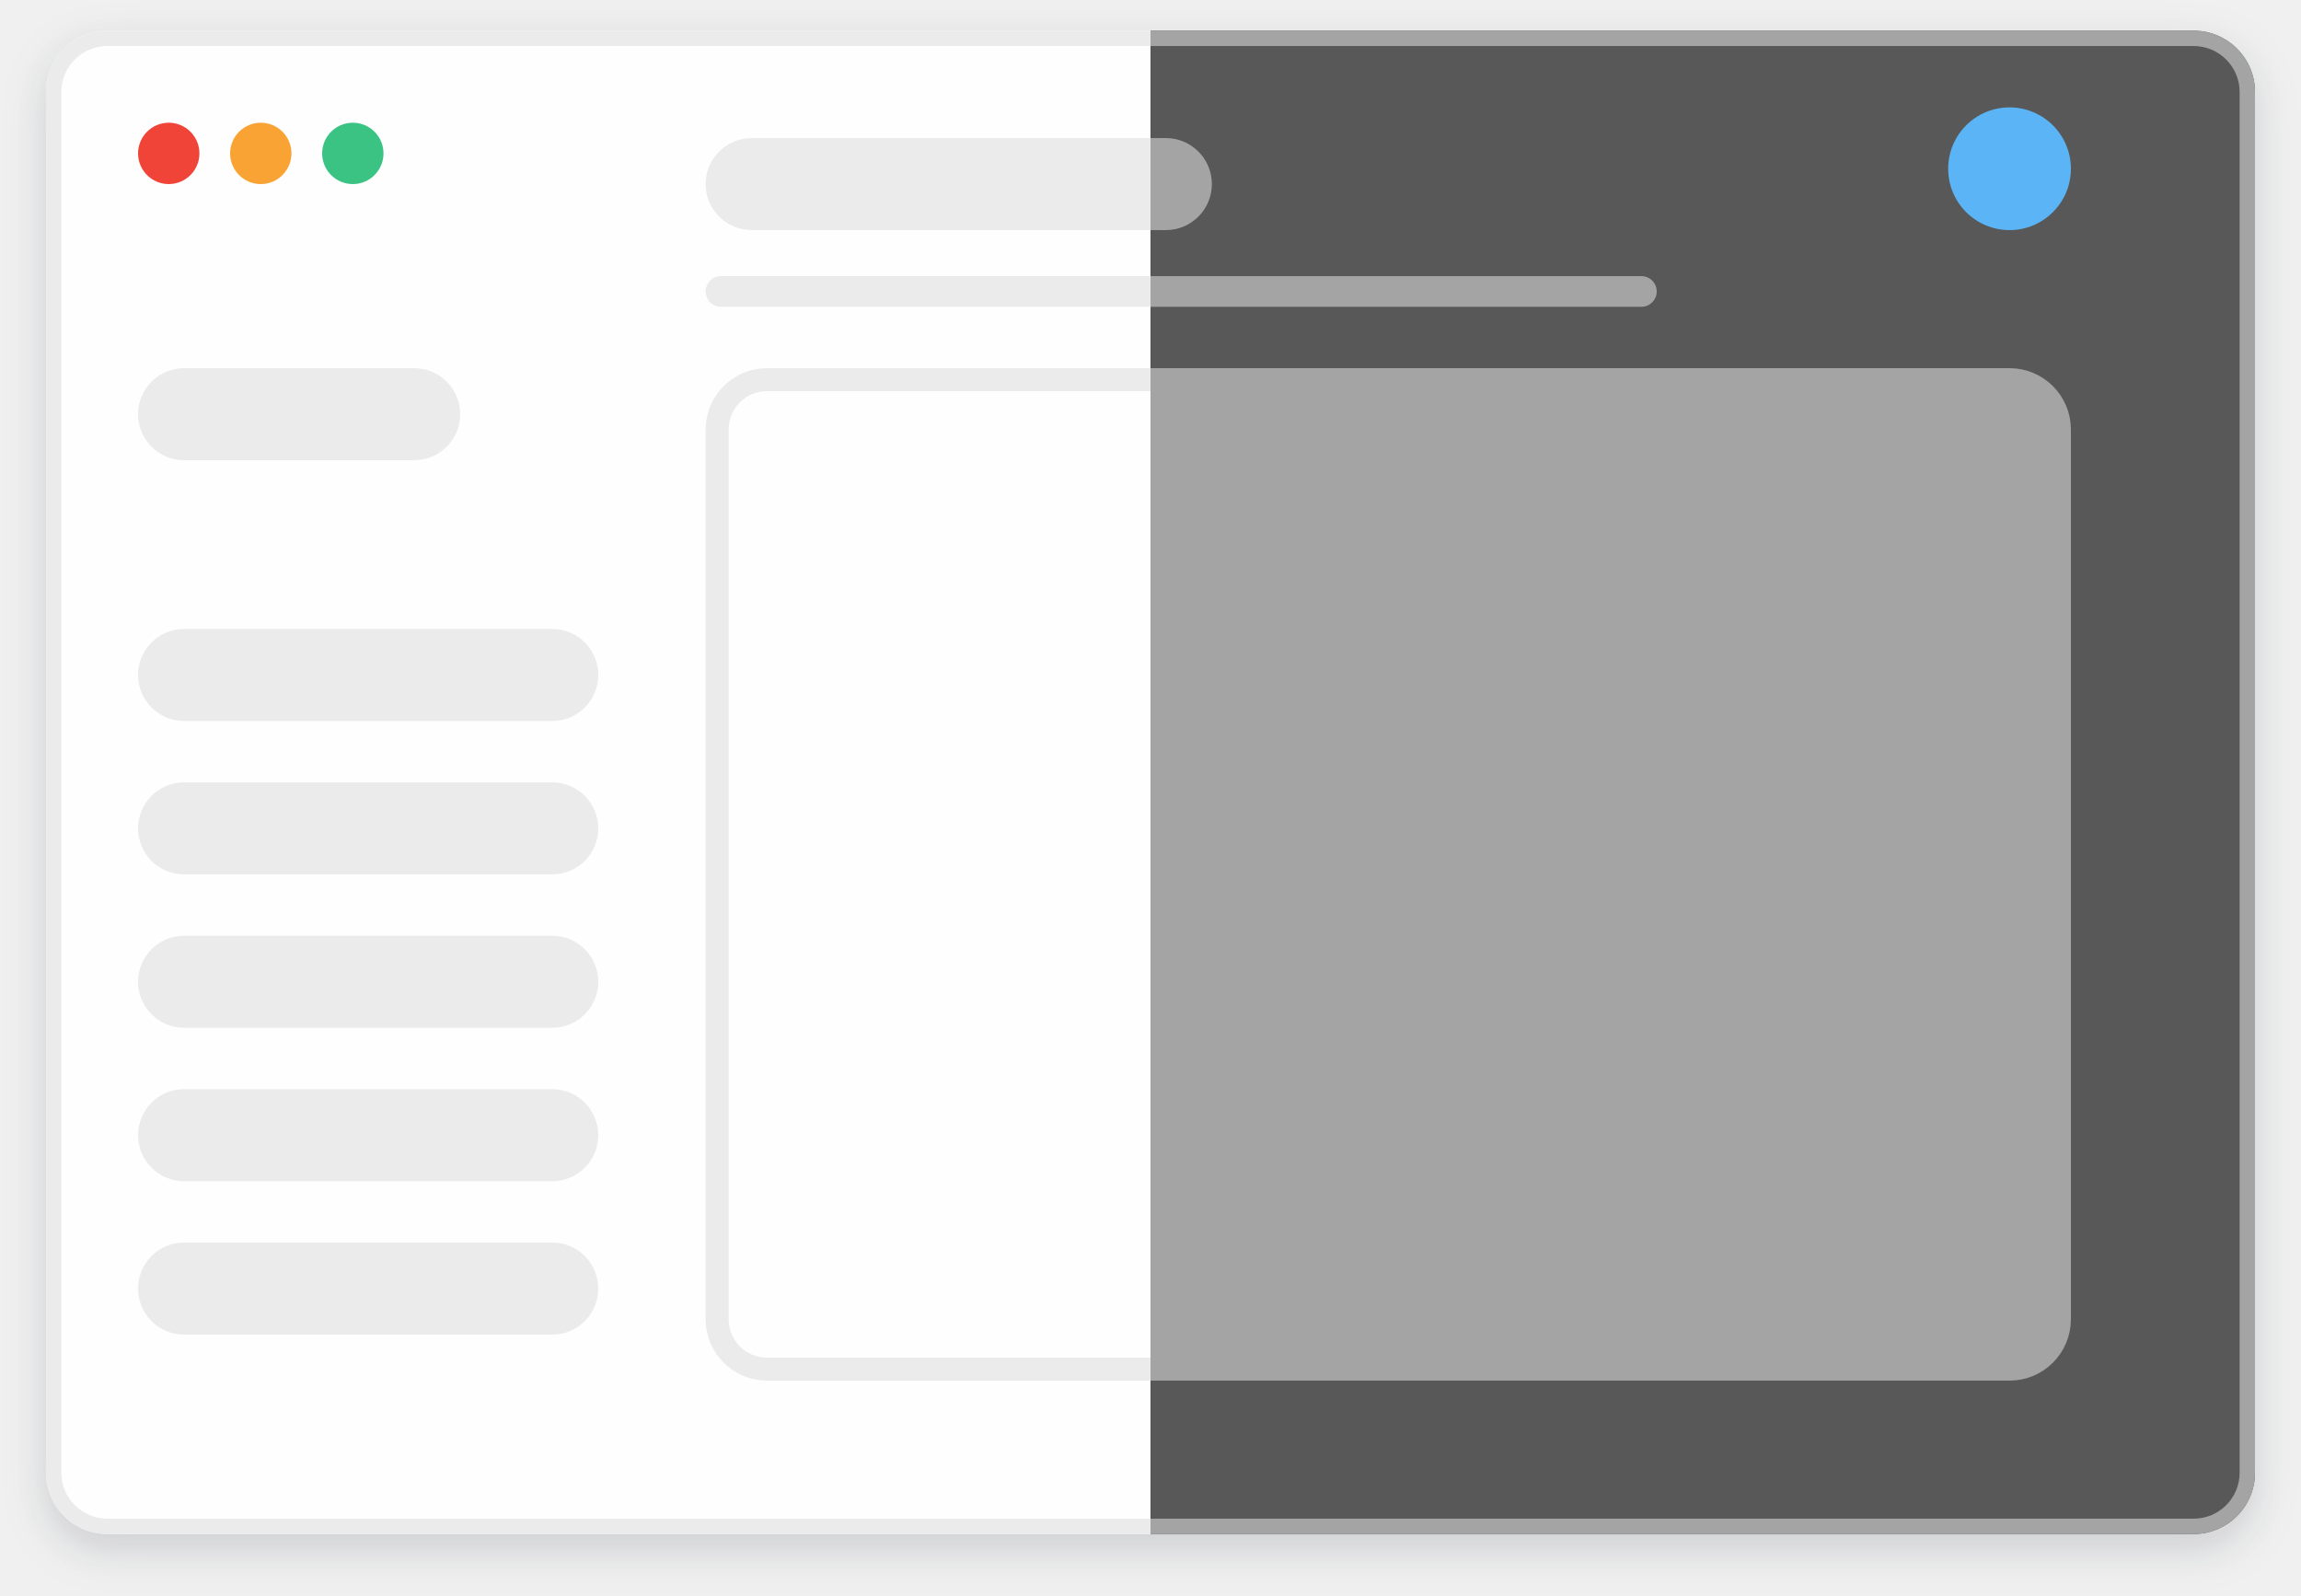
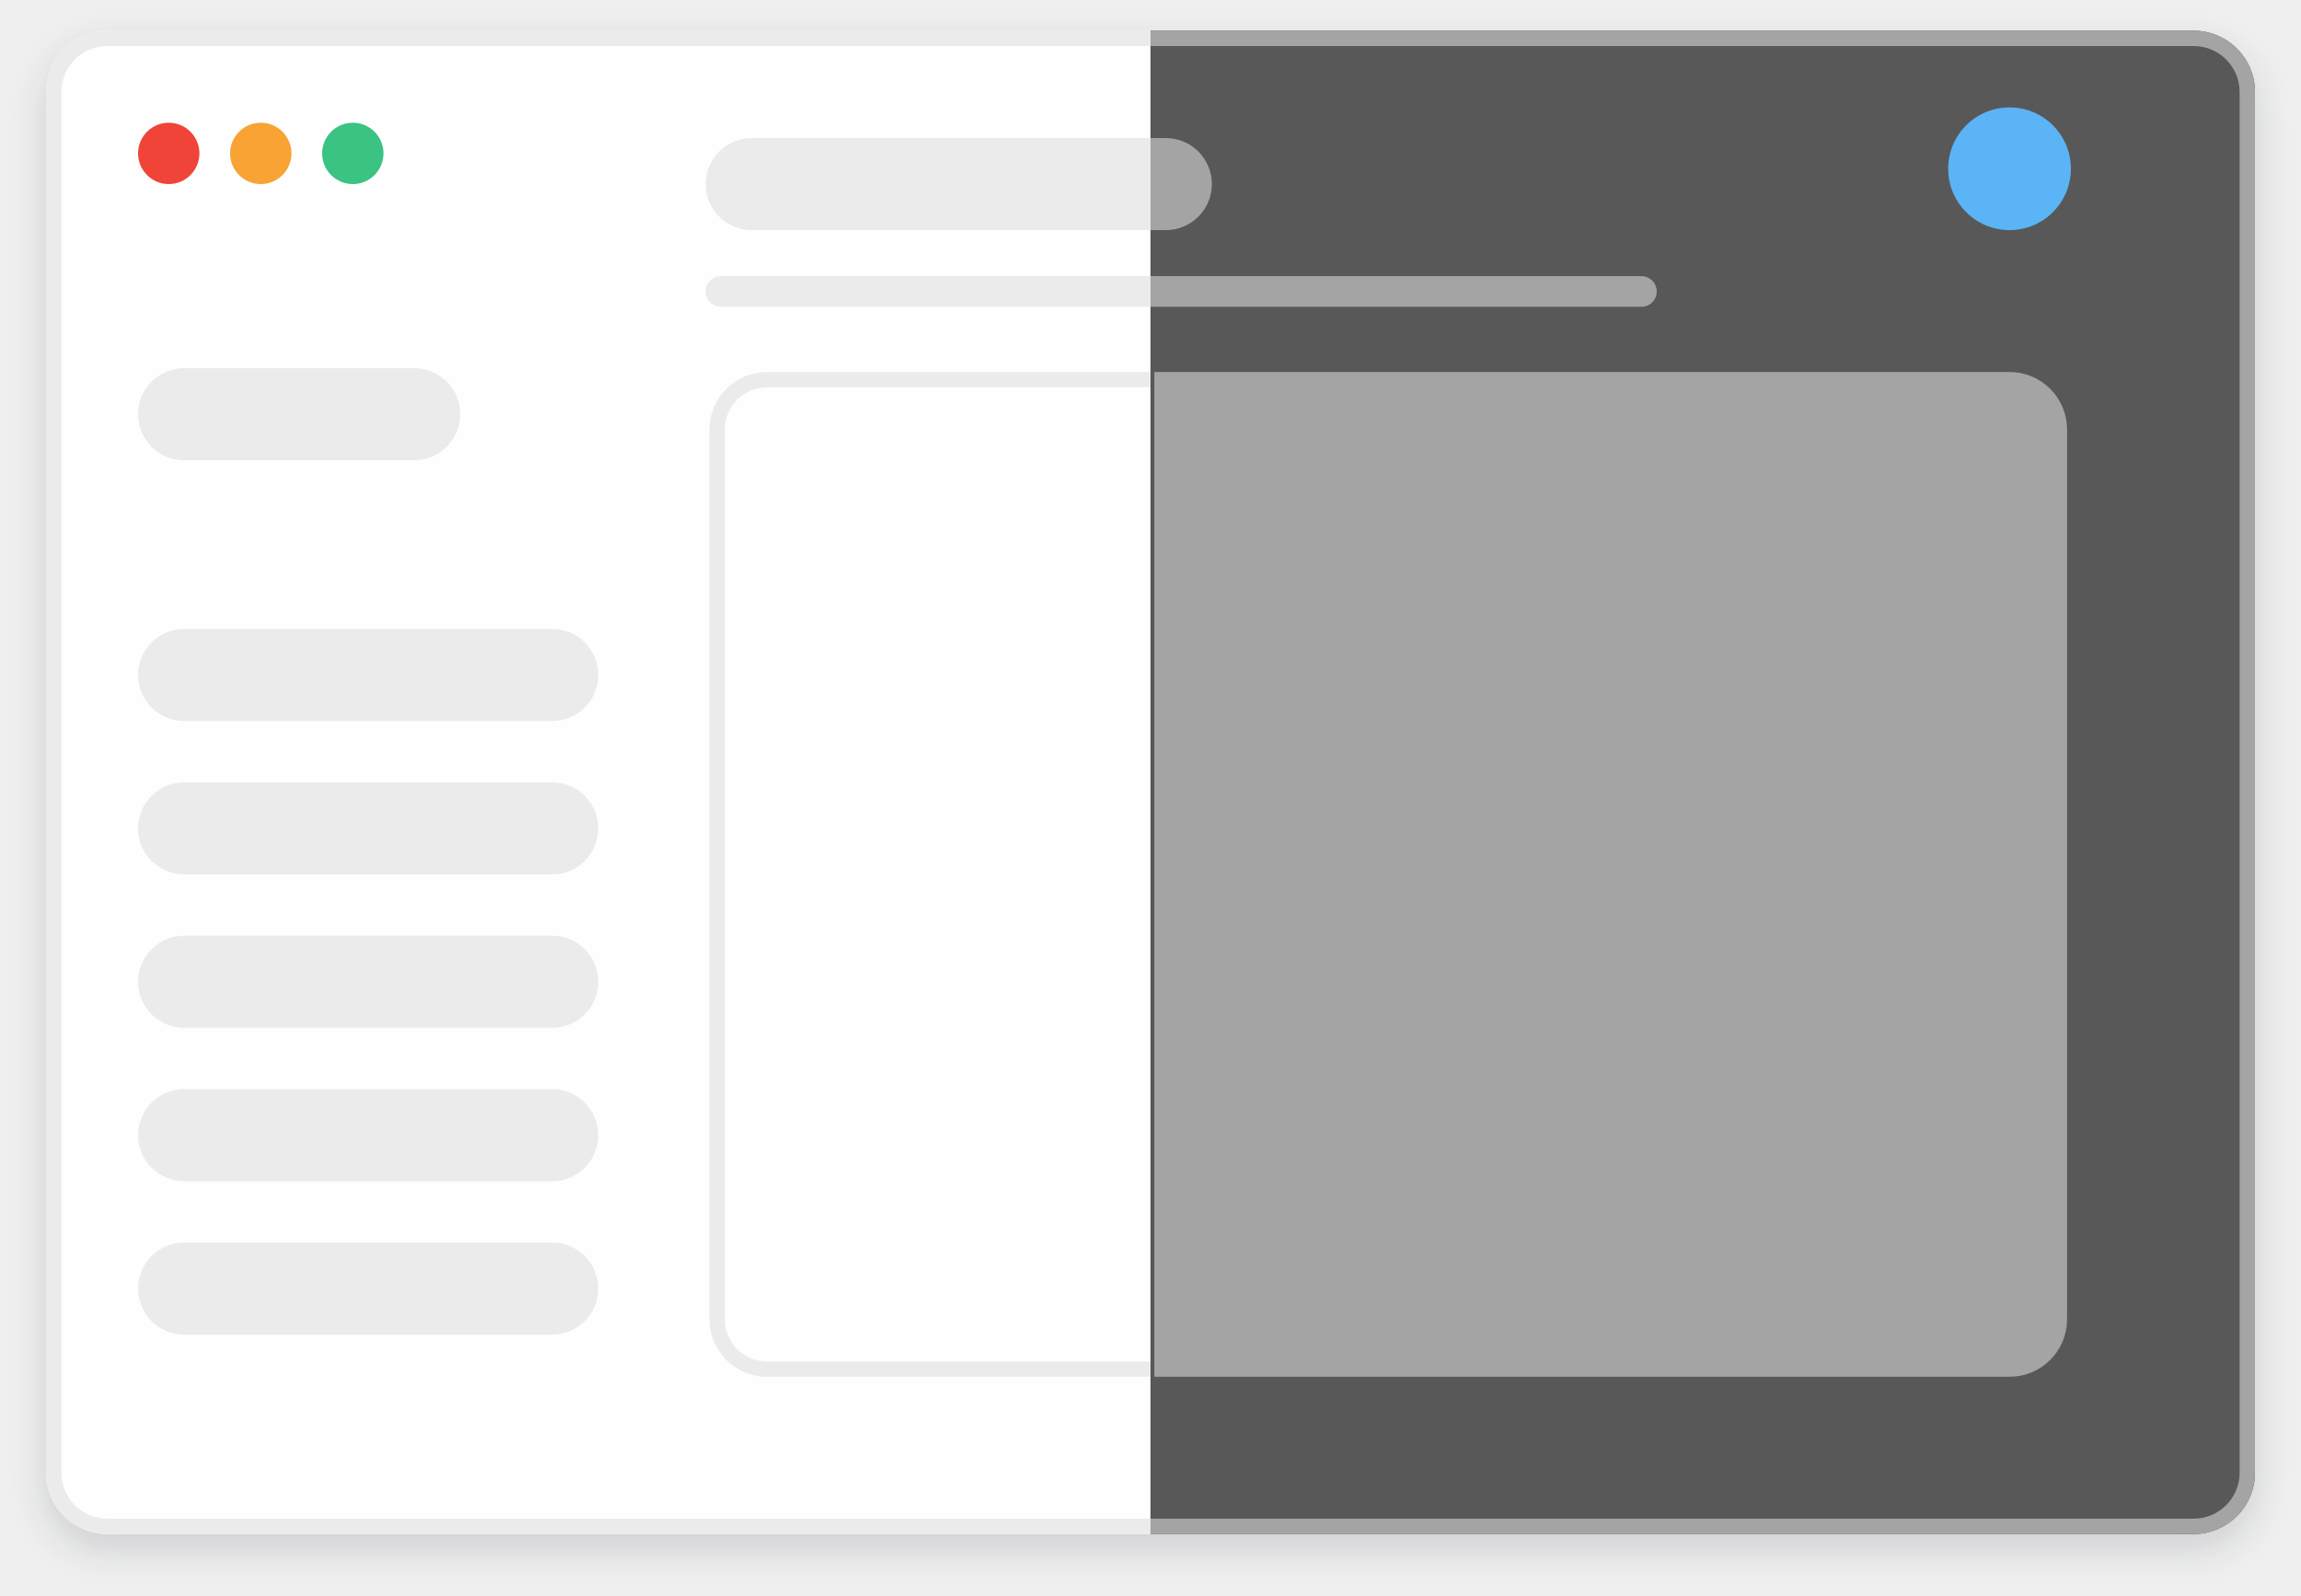
<svg xmlns="http://www.w3.org/2000/svg" width="150" height="104" viewBox="0 0 150 104" fill="none">
  <g filter="url(#filter0_dd_984_13355)">
    <g clip-path="url(#clip0_984_13355)">
      <mask id="path-1-inside-1_984_13355" fill="white">
        <path d="M3 6C3 3.791 4.791 2 7 2H75V100H7C4.791 100 3 98.209 3 96V6Z" />
      </mask>
      <path d="M3 6C3 3.791 4.791 2 7 2H75V100H7C4.791 100 3 98.209 3 96V6Z" fill="#FEFEFE" />
      <circle cx="11" cy="10" r="2" fill="#F04438" />
      <circle cx="17" cy="10" r="2" fill="#F8A333" />
      <circle cx="23" cy="10" r="2" fill="#3AC383" />
-       <rect x="46.75" y="24.75" width="88.5" height="64.5" rx="3.25" stroke="#EBEBEB" stroke-width="1.5" />
+       <rect x="46.75" y="24.75" width="88.5" height="64.5" rx="3.25" stroke="#EBEBEB" strokeWidth="1.5" />
      <rect x="9" y="24" width="21" height="6" rx="3" fill="#EBEBEB" />
      <path d="M46 12C46 10.343 47.343 9 49 9H79V15H49C47.343 15 46 13.657 46 12Z" fill="#EBEBEB" />
      <rect x="46" y="18" width="62" height="2" rx="1" fill="#EBEBEB" />
      <rect x="9" y="41" width="30" height="6" rx="3" fill="#EBEBEB" />
      <rect x="9" y="51" width="30" height="6" rx="3" fill="#EBEBEB" />
      <rect x="9" y="61" width="30" height="6" rx="3" fill="#EBEBEB" />
      <rect x="9" y="71" width="30" height="6" rx="3" fill="#EBEBEB" />
      <rect x="9" y="81" width="30" height="6" rx="3" fill="#EBEBEB" />
    </g>
    <path d="M2 6C2 3.239 4.239 1 7 1H75V3H7C5.343 3 4 4.343 4 6H2ZM75 101H7C4.239 101 2 98.761 2 96H4C4 97.657 5.343 99 7 99H75V101ZM7 101C4.239 101 2 98.761 2 96V6C2 3.239 4.239 1 7 1V3C5.343 3 4 4.343 4 6V96C4 97.657 5.343 99 7 99V101ZM75 2V100V2Z" fill="#EBEBEB" mask="url(#path-1-inside-1_984_13355)" />
    <mask id="path-15-inside-2_984_13355" fill="white">
      <path d="M75 2H143C145.209 2 147 3.791 147 6V96C147 98.209 145.209 100 143 100H75V2Z" />
    </mask>
    <path d="M75 2H143C145.209 2 147 3.791 147 6V96C147 98.209 145.209 100 143 100H75V2Z" fill="#585858" />
    <path d="M75 1H143C145.761 1 148 3.239 148 6H146C146 4.343 144.657 3 143 3H75V1ZM148 96C148 98.761 145.761 101 143 101H75V99H143C144.657 99 146 97.657 146 96H148ZM75 100V2V100ZM143 1C145.761 1 148 3.239 148 6V96C148 98.761 145.761 101 143 101V99C144.657 99 146 97.657 146 96V6C146 4.343 144.657 3 143 3V1Z" fill="#A4A4A4" mask="url(#path-15-inside-2_984_13355)" />
    <circle cx="131" cy="11" r="4" fill="#5BB4F5" />
-     <path d="M75.75 24.75H131C132.795 24.75 134.25 26.205 134.25 28V86C134.25 87.795 132.795 89.25 131 89.25H75.75V24.75Z" fill="#A4A4A4" stroke="#A4A4A4" stroke-width="1.5" />
+     <path d="M75.75 24.75H131C132.795 24.75 134.25 26.205 134.25 28V86C134.25 87.795 132.795 89.25 131 89.25H75.75V24.75Z" fill="#A4A4A4" stroke="#A4A4A4" strokeWidth="1.5" />
    <path d="M75 9H76C77.657 9 79 10.343 79 12C79 13.657 77.657 15 76 15H75V9Z" fill="#A4A4A4" />
    <path d="M75 18H107C107.552 18 108 18.448 108 19C108 19.552 107.552 20 107 20H75V18Z" fill="#A4A4A4" />
  </g>
  <defs>
    <filter id="filter0_dd_984_13355" x="0" y="0" width="150" height="104" filterUnits="userSpaceOnUse" color-interpolation-filters="sRGB">
      <feFlood flood-opacity="0" result="BackgroundImageFix" />
      <feColorMatrix in="SourceAlpha" type="matrix" values="0 0 0 0 0 0 0 0 0 0 0 0 0 0 0 0 0 0 127 0" result="hardAlpha" />
      <feOffset dy="1" />
      <feGaussianBlur stdDeviation="1" />
      <feColorMatrix type="matrix" values="0 0 0 0 0.063 0 0 0 0 0.094 0 0 0 0 0.157 0 0 0 0.06 0" />
      <feBlend mode="normal" in2="BackgroundImageFix" result="effect1_dropShadow_984_13355" />
      <feColorMatrix in="SourceAlpha" type="matrix" values="0 0 0 0 0 0 0 0 0 0 0 0 0 0 0 0 0 0 127 0" result="hardAlpha" />
      <feOffset dy="1" />
      <feGaussianBlur stdDeviation="1.5" />
      <feColorMatrix type="matrix" values="0 0 0 0 0.063 0 0 0 0 0.094 0 0 0 0 0.157 0 0 0 0.1 0" />
      <feBlend mode="normal" in2="effect1_dropShadow_984_13355" result="effect2_dropShadow_984_13355" />
      <feBlend mode="normal" in="SourceGraphic" in2="effect2_dropShadow_984_13355" result="shape" />
    </filter>
    <clipPath id="clip0_984_13355">
      <path d="M3 6C3 3.791 4.791 2 7 2H75V100H7C4.791 100 3 98.209 3 96V6Z" fill="white" />
    </clipPath>
  </defs>
</svg>
